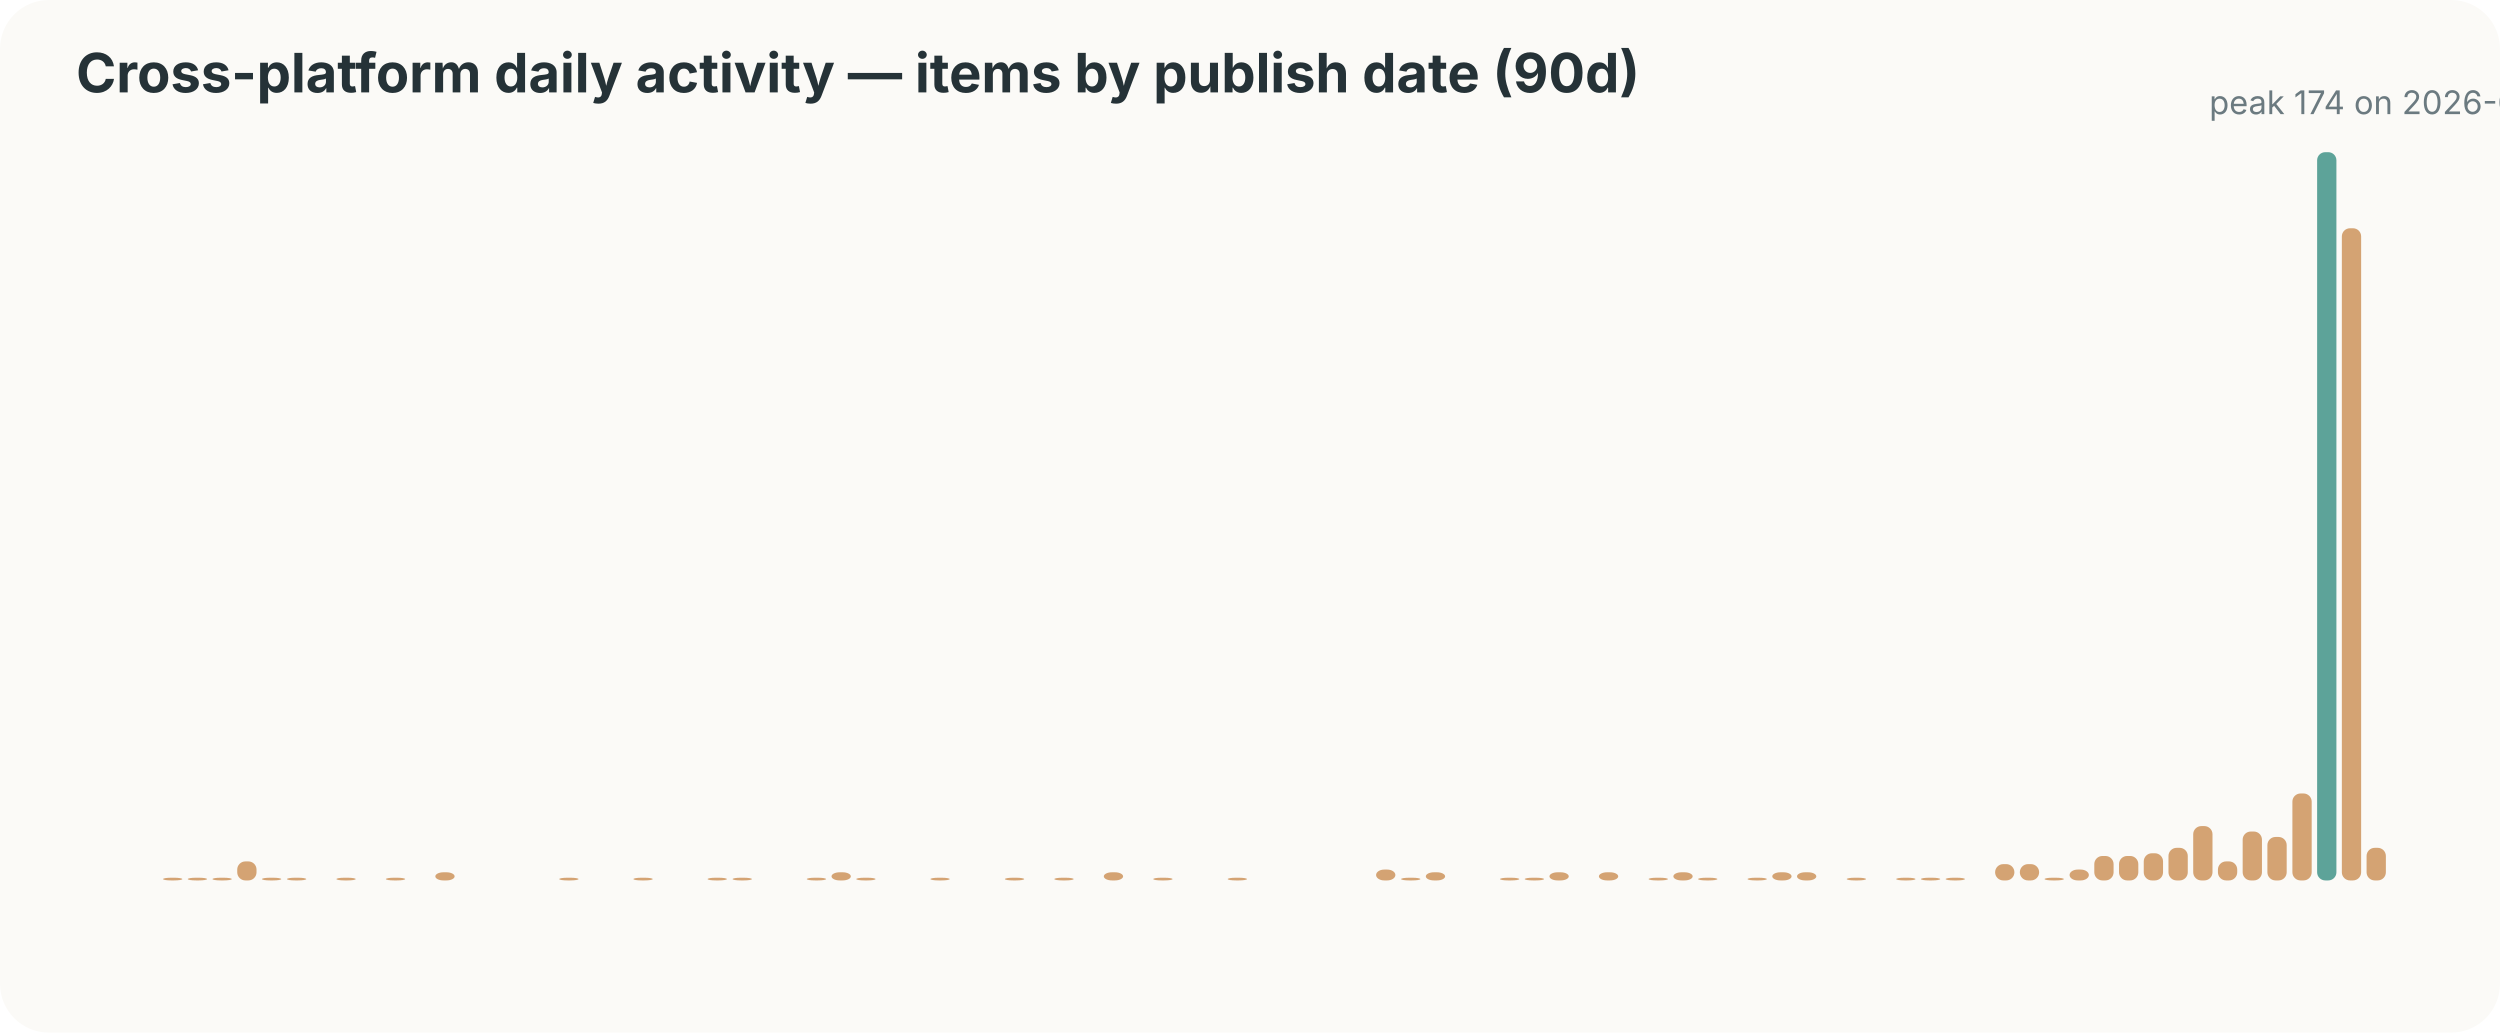
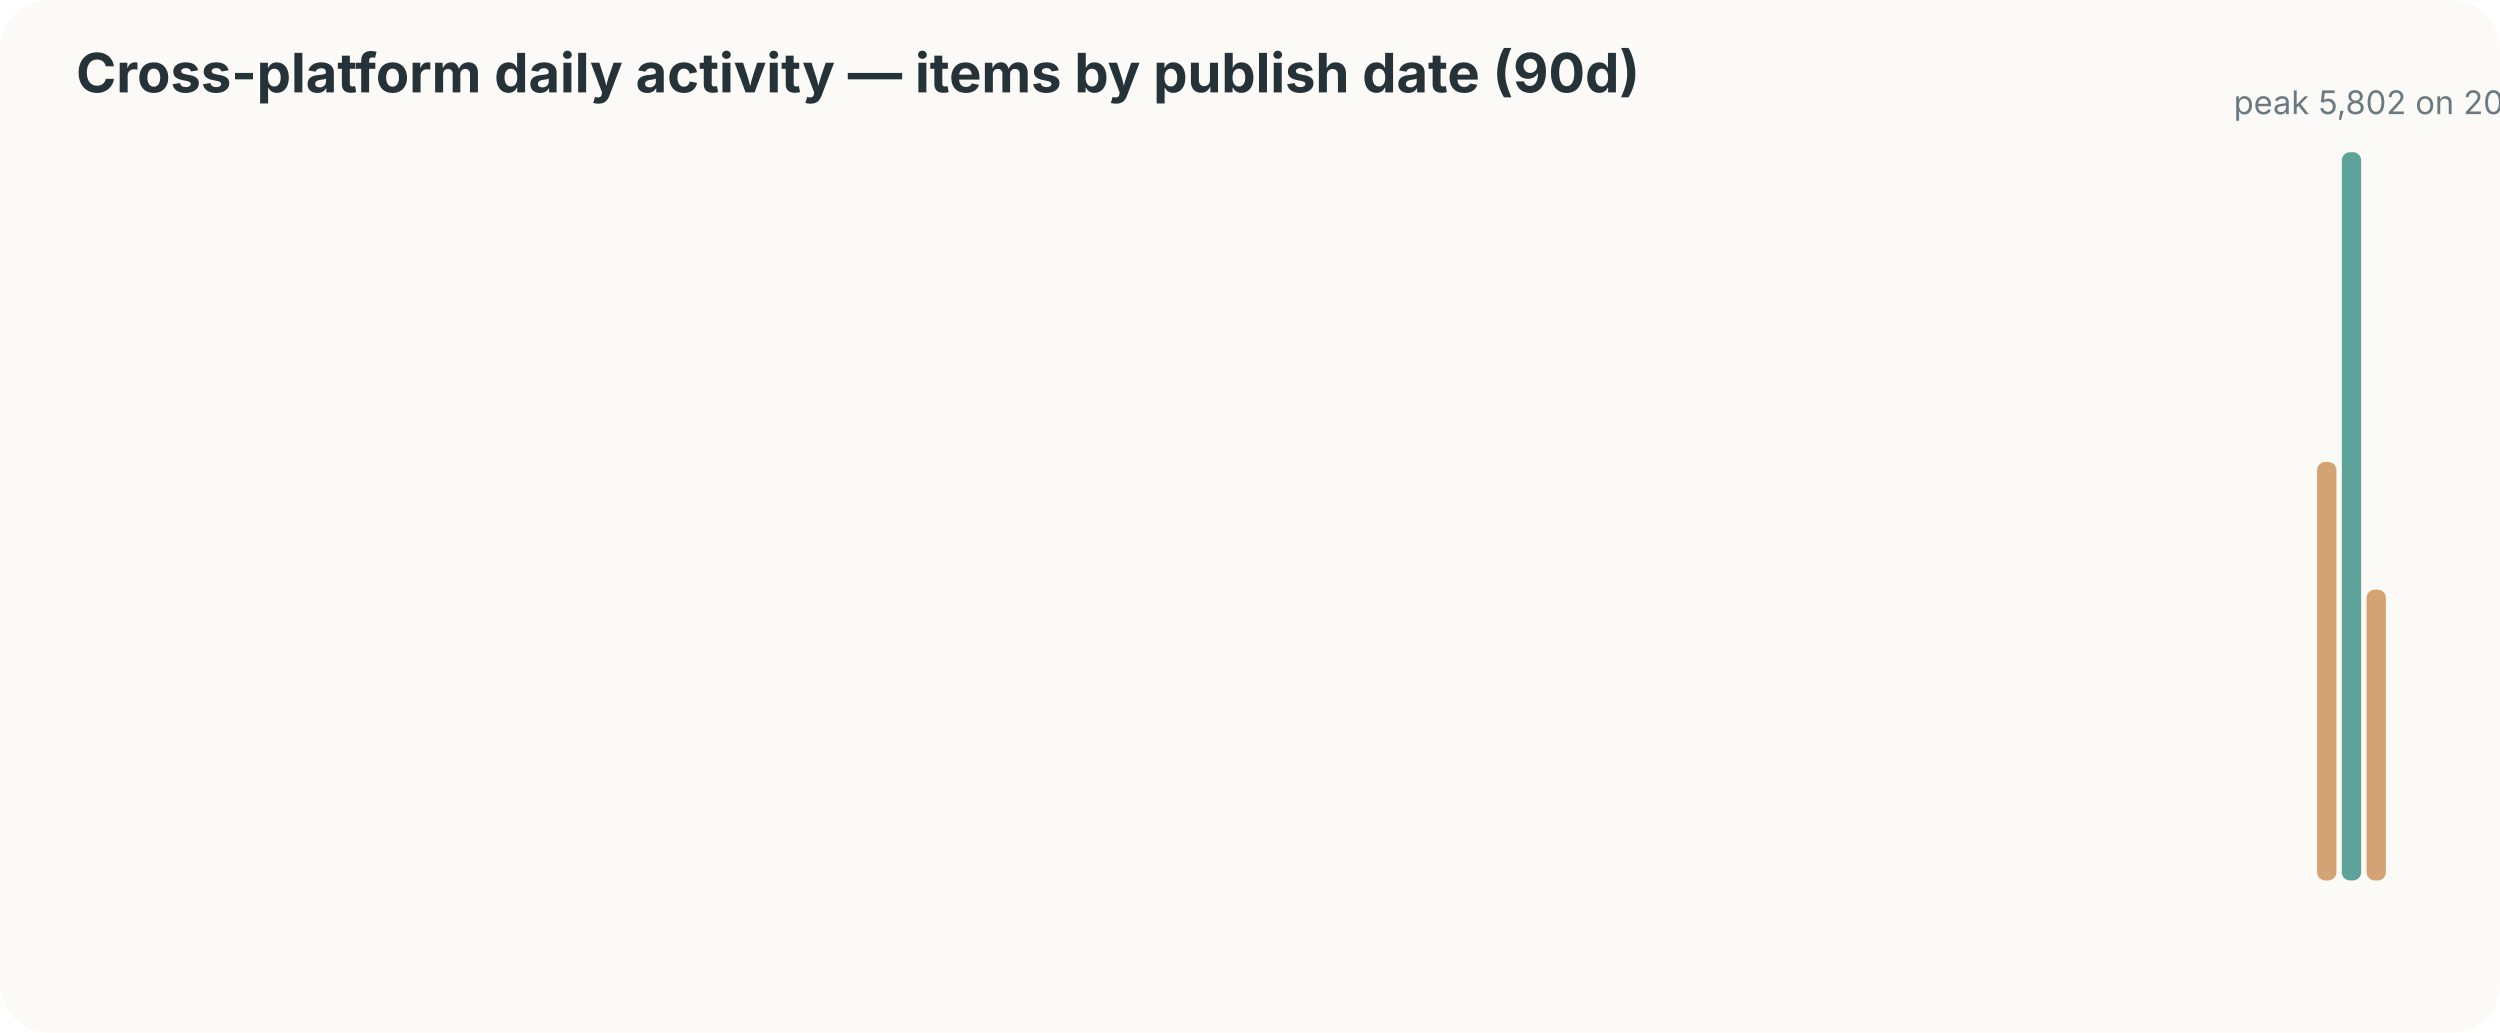
<svg xmlns="http://www.w3.org/2000/svg" width="920" height="380" viewBox="0 0 920 380">
  <style>text{font-family:-apple-system,BlinkMacSystemFont,"Segoe UI",sans-serif;fill:#253237} .muted{fill:#6b7a80;font-size:12px}</style>
  <rect width="100%" height="100%" rx="18" fill="#fbfaf7" />
  <text x="28" y="34" font-size="20" font-weight="700">Cross-platform daily activity — items by publish date (90d)</text>
-   <rect x="60.0" y="323.0" width="7.1" height="1" rx="3" fill="#d4a373" />
-   <rect x="69.1" y="323.0" width="7.1" height="1" rx="3" fill="#d4a373" />
-   <rect x="78.2" y="323.0" width="7.1" height="1" rx="3" fill="#d4a373" />
-   <rect x="87.3" y="317.0" width="7.1" height="7" rx="3" fill="#d4a373" />
-   <rect x="96.4" y="323.0" width="7.1" height="1" rx="3" fill="#d4a373" />
-   <rect x="105.6" y="323.0" width="7.1" height="1" rx="3" fill="#d4a373" />
+   <rect x="60.0" y="324.0" width="7.1" height="0" rx="3" fill="#d4a373" />
+   <rect x="69.1" y="324.0" width="7.1" height="0" rx="3" fill="#d4a373" />
+   <rect x="78.2" y="324.0" width="7.1" height="0" rx="3" fill="#d4a373" />
+   <rect x="87.3" y="324.0" width="7.1" height="0" rx="3" fill="#d4a373" />
+   <rect x="96.4" y="324.0" width="7.1" height="0" rx="3" fill="#d4a373" />
+   <rect x="105.6" y="324.0" width="7.1" height="0" rx="3" fill="#d4a373" />
  <rect x="114.7" y="324.0" width="7.1" height="0" rx="3" fill="#d4a373" />
-   <rect x="123.8" y="323.0" width="7.1" height="1" rx="3" fill="#d4a373" />
+   <rect x="123.8" y="324.0" width="7.1" height="0" rx="3" fill="#d4a373" />
  <rect x="132.9" y="324.0" width="7.1" height="0" rx="3" fill="#d4a373" />
-   <rect x="142.0" y="323.0" width="7.1" height="1" rx="3" fill="#d4a373" />
+   <rect x="142.0" y="324.0" width="7.1" height="0" rx="3" fill="#d4a373" />
  <rect x="151.1" y="324.0" width="7.1" height="0" rx="3" fill="#d4a373" />
-   <rect x="160.2" y="321.0" width="7.1" height="3" rx="3" fill="#d4a373" />
+   <rect x="160.2" y="324.0" width="7.1" height="0" rx="3" fill="#d4a373" />
  <rect x="169.3" y="324.0" width="7.1" height="0" rx="3" fill="#d4a373" />
  <rect x="178.4" y="324.0" width="7.1" height="0" rx="3" fill="#d4a373" />
  <rect x="187.6" y="324.0" width="7.1" height="0" rx="3" fill="#d4a373" />
  <rect x="196.7" y="324.0" width="7.1" height="0" rx="3" fill="#d4a373" />
-   <rect x="205.8" y="323.0" width="7.1" height="1" rx="3" fill="#d4a373" />
+   <rect x="205.8" y="324.0" width="7.1" height="0" rx="3" fill="#d4a373" />
  <rect x="214.9" y="324.0" width="7.1" height="0" rx="3" fill="#d4a373" />
  <rect x="224.0" y="324.0" width="7.1" height="0" rx="3" fill="#d4a373" />
-   <rect x="233.1" y="323.0" width="7.1" height="1" rx="3" fill="#d4a373" />
+   <rect x="233.1" y="324.0" width="7.1" height="0" rx="3" fill="#d4a373" />
  <rect x="242.2" y="324.0" width="7.1" height="0" rx="3" fill="#d4a373" />
  <rect x="251.3" y="324.0" width="7.1" height="0" rx="3" fill="#d4a373" />
-   <rect x="260.4" y="323.0" width="7.1" height="1" rx="3" fill="#d4a373" />
-   <rect x="269.6" y="323.0" width="7.1" height="1" rx="3" fill="#d4a373" />
+   <rect x="260.4" y="324.0" width="7.1" height="0" rx="3" fill="#d4a373" />
+   <rect x="269.6" y="324.0" width="7.1" height="0" rx="3" fill="#d4a373" />
  <rect x="278.7" y="324.0" width="7.1" height="0" rx="3" fill="#d4a373" />
  <rect x="287.8" y="324.0" width="7.1" height="0" rx="3" fill="#d4a373" />
-   <rect x="296.9" y="323.0" width="7.1" height="1" rx="3" fill="#d4a373" />
-   <rect x="306.0" y="321.0" width="7.1" height="3" rx="3" fill="#d4a373" />
-   <rect x="315.1" y="323.0" width="7.1" height="1" rx="3" fill="#d4a373" />
+   <rect x="296.9" y="324.0" width="7.1" height="0" rx="3" fill="#d4a373" />
+   <rect x="306.0" y="324.0" width="7.1" height="0" rx="3" fill="#d4a373" />
+   <rect x="315.1" y="324.0" width="7.1" height="0" rx="3" fill="#d4a373" />
  <rect x="324.2" y="324.0" width="7.1" height="0" rx="3" fill="#d4a373" />
  <rect x="333.3" y="324.0" width="7.1" height="0" rx="3" fill="#d4a373" />
-   <rect x="342.4" y="323.0" width="7.1" height="1" rx="3" fill="#d4a373" />
+   <rect x="342.4" y="324.0" width="7.1" height="0" rx="3" fill="#d4a373" />
  <rect x="351.6" y="324.0" width="7.1" height="0" rx="3" fill="#d4a373" />
  <rect x="360.7" y="324.0" width="7.1" height="0" rx="3" fill="#d4a373" />
-   <rect x="369.8" y="323.0" width="7.1" height="1" rx="3" fill="#d4a373" />
+   <rect x="369.8" y="324.0" width="7.1" height="0" rx="3" fill="#d4a373" />
  <rect x="378.9" y="324.0" width="7.1" height="0" rx="3" fill="#d4a373" />
-   <rect x="388.0" y="323.0" width="7.1" height="1" rx="3" fill="#d4a373" />
+   <rect x="388.0" y="324.0" width="7.1" height="0" rx="3" fill="#d4a373" />
  <rect x="397.1" y="324.0" width="7.1" height="0" rx="3" fill="#d4a373" />
-   <rect x="406.2" y="321.0" width="7.1" height="3" rx="3" fill="#d4a373" />
+   <rect x="406.2" y="324.0" width="7.1" height="0" rx="3" fill="#d4a373" />
  <rect x="415.3" y="324.0" width="7.1" height="0" rx="3" fill="#d4a373" />
-   <rect x="424.4" y="323.0" width="7.1" height="1" rx="3" fill="#d4a373" />
+   <rect x="424.4" y="324.0" width="7.1" height="0" rx="3" fill="#d4a373" />
  <rect x="433.6" y="324.0" width="7.1" height="0" rx="3" fill="#d4a373" />
  <rect x="442.7" y="324.0" width="7.1" height="0" rx="3" fill="#d4a373" />
-   <rect x="451.8" y="323.0" width="7.1" height="1" rx="3" fill="#d4a373" />
+   <rect x="451.8" y="324.0" width="7.1" height="0" rx="3" fill="#d4a373" />
  <rect x="460.9" y="324.0" width="7.1" height="0" rx="3" fill="#d4a373" />
  <rect x="470.0" y="324.0" width="7.1" height="0" rx="3" fill="#d4a373" />
  <rect x="479.1" y="324.0" width="7.1" height="0" rx="3" fill="#d4a373" />
  <rect x="488.2" y="324.0" width="7.1" height="0" rx="3" fill="#d4a373" />
  <rect x="497.3" y="324.0" width="7.1" height="0" rx="3" fill="#d4a373" />
-   <rect x="506.4" y="320.0" width="7.1" height="4" rx="3" fill="#d4a373" />
-   <rect x="515.6" y="323.0" width="7.1" height="1" rx="3" fill="#d4a373" />
-   <rect x="524.7" y="321.0" width="7.1" height="3" rx="3" fill="#d4a373" />
+   <rect x="506.4" y="324.0" width="7.1" height="0" rx="3" fill="#d4a373" />
+   <rect x="515.6" y="324.0" width="7.1" height="0" rx="3" fill="#d4a373" />
+   <rect x="524.7" y="324.0" width="7.1" height="0" rx="3" fill="#d4a373" />
  <rect x="533.8" y="324.0" width="7.1" height="0" rx="3" fill="#d4a373" />
  <rect x="542.9" y="324.0" width="7.1" height="0" rx="3" fill="#d4a373" />
-   <rect x="552.0" y="323.0" width="7.1" height="1" rx="3" fill="#d4a373" />
-   <rect x="561.1" y="323.0" width="7.1" height="1" rx="3" fill="#d4a373" />
-   <rect x="570.2" y="321.0" width="7.1" height="3" rx="3" fill="#d4a373" />
+   <rect x="552.0" y="324.0" width="7.1" height="0" rx="3" fill="#d4a373" />
+   <rect x="561.1" y="324.0" width="7.1" height="0" rx="3" fill="#d4a373" />
+   <rect x="570.2" y="324.0" width="7.1" height="0" rx="3" fill="#d4a373" />
  <rect x="579.3" y="324.0" width="7.1" height="0" rx="3" fill="#d4a373" />
-   <rect x="588.4" y="321.0" width="7.1" height="3" rx="3" fill="#d4a373" />
+   <rect x="588.4" y="324.0" width="7.1" height="0" rx="3" fill="#d4a373" />
  <rect x="597.6" y="324.0" width="7.1" height="0" rx="3" fill="#d4a373" />
-   <rect x="606.7" y="323.0" width="7.1" height="1" rx="3" fill="#d4a373" />
-   <rect x="615.8" y="321.0" width="7.1" height="3" rx="3" fill="#d4a373" />
-   <rect x="624.9" y="323.0" width="7.1" height="1" rx="3" fill="#d4a373" />
+   <rect x="606.7" y="324.0" width="7.1" height="0" rx="3" fill="#d4a373" />
+   <rect x="615.8" y="324.0" width="7.1" height="0" rx="3" fill="#d4a373" />
+   <rect x="624.9" y="324.0" width="7.1" height="0" rx="3" fill="#d4a373" />
  <rect x="634.0" y="324.0" width="7.1" height="0" rx="3" fill="#d4a373" />
-   <rect x="643.1" y="323.0" width="7.1" height="1" rx="3" fill="#d4a373" />
-   <rect x="652.2" y="321.0" width="7.1" height="3" rx="3" fill="#d4a373" />
-   <rect x="661.3" y="321.0" width="7.1" height="3" rx="3" fill="#d4a373" />
+   <rect x="643.1" y="324.0" width="7.1" height="0" rx="3" fill="#d4a373" />
+   <rect x="652.2" y="324.0" width="7.1" height="0" rx="3" fill="#d4a373" />
+   <rect x="661.3" y="324.0" width="7.1" height="0" rx="3" fill="#d4a373" />
  <rect x="670.4" y="324.0" width="7.1" height="0" rx="3" fill="#d4a373" />
-   <rect x="679.6" y="323.0" width="7.1" height="1" rx="3" fill="#d4a373" />
+   <rect x="679.6" y="324.0" width="7.1" height="0" rx="3" fill="#d4a373" />
  <rect x="688.7" y="324.0" width="7.1" height="0" rx="3" fill="#d4a373" />
-   <rect x="697.8" y="323.0" width="7.1" height="1" rx="3" fill="#d4a373" />
-   <rect x="706.9" y="323.0" width="7.1" height="1" rx="3" fill="#d4a373" />
-   <rect x="716.0" y="323.0" width="7.1" height="1" rx="3" fill="#d4a373" />
+   <rect x="697.8" y="324.0" width="7.1" height="0" rx="3" fill="#d4a373" />
+   <rect x="706.9" y="324.0" width="7.1" height="0" rx="3" fill="#d4a373" />
+   <rect x="716.0" y="324.0" width="7.1" height="0" rx="3" fill="#d4a373" />
  <rect x="725.1" y="324.0" width="7.1" height="0" rx="3" fill="#d4a373" />
-   <rect x="734.2" y="318.0" width="7.1" height="6" rx="3" fill="#d4a373" />
-   <rect x="743.3" y="318.0" width="7.1" height="6" rx="3" fill="#d4a373" />
-   <rect x="752.4" y="323.0" width="7.1" height="1" rx="3" fill="#d4a373" />
-   <rect x="761.6" y="320.0" width="7.1" height="4" rx="3" fill="#d4a373" />
-   <rect x="770.7" y="315.0" width="7.1" height="9" rx="3" fill="#d4a373" />
-   <rect x="779.8" y="315.0" width="7.1" height="9" rx="3" fill="#d4a373" />
-   <rect x="788.9" y="314.0" width="7.1" height="10" rx="3" fill="#d4a373" />
-   <rect x="798.0" y="312.0" width="7.1" height="12" rx="3" fill="#d4a373" />
-   <rect x="807.1" y="304.0" width="7.1" height="20" rx="3" fill="#d4a373" />
-   <rect x="816.2" y="317.0" width="7.1" height="7" rx="3" fill="#d4a373" />
-   <rect x="825.3" y="306.0" width="7.1" height="18" rx="3" fill="#d4a373" />
-   <rect x="834.4" y="308.0" width="7.1" height="16" rx="3" fill="#d4a373" />
-   <rect x="843.6" y="292.0" width="7.1" height="32" rx="3" fill="#d4a373" />
-   <rect x="852.7" y="56.0" width="7.1" height="268" rx="3" fill="#5da399" />
-   <rect x="861.8" y="84.0" width="7.1" height="240" rx="3" fill="#d4a373" />
-   <rect x="870.9" y="312.0" width="7.1" height="12" rx="3" fill="#d4a373" />
-   <text x="813" y="42" font-size="12" class="muted">peak 174 on 2026-08-13</text>
+   <rect x="734.2" y="324.0" width="7.1" height="0" rx="3" fill="#d4a373" />
+   <rect x="743.3" y="324.0" width="7.1" height="0" rx="3" fill="#d4a373" />
+   <rect x="752.4" y="324.0" width="7.1" height="0" rx="3" fill="#d4a373" />
+   <rect x="761.6" y="324.0" width="7.1" height="0" rx="3" fill="#d4a373" />
+   <rect x="770.7" y="324.0" width="7.1" height="0" rx="3" fill="#d4a373" />
+   <rect x="779.8" y="324.0" width="7.1" height="0" rx="3" fill="#d4a373" />
+   <rect x="788.9" y="324.0" width="7.1" height="0" rx="3" fill="#d4a373" />
+   <rect x="798.0" y="324.0" width="7.1" height="0" rx="3" fill="#d4a373" />
+   <rect x="807.1" y="324.0" width="7.1" height="0" rx="3" fill="#d4a373" />
+   <rect x="816.2" y="324.0" width="7.1" height="0" rx="3" fill="#d4a373" />
+   <rect x="825.3" y="324.0" width="7.1" height="0" rx="3" fill="#d4a373" />
+   <rect x="834.4" y="324.0" width="7.1" height="0" rx="3" fill="#d4a373" />
+   <rect x="843.6" y="324.0" width="7.1" height="0" rx="3" fill="#d4a373" />
+   <rect x="852.7" y="170.0" width="7.1" height="154" rx="3" fill="#d4a373" />
+   <rect x="861.8" y="56.0" width="7.1" height="268" rx="3" fill="#5da399" />
+   <rect x="870.9" y="217.0" width="7.1" height="107" rx="3" fill="#d4a373" />
+   <text x="822" y="42" font-size="12" class="muted">peak 5,802 on 2026-08-14</text>
</svg>
